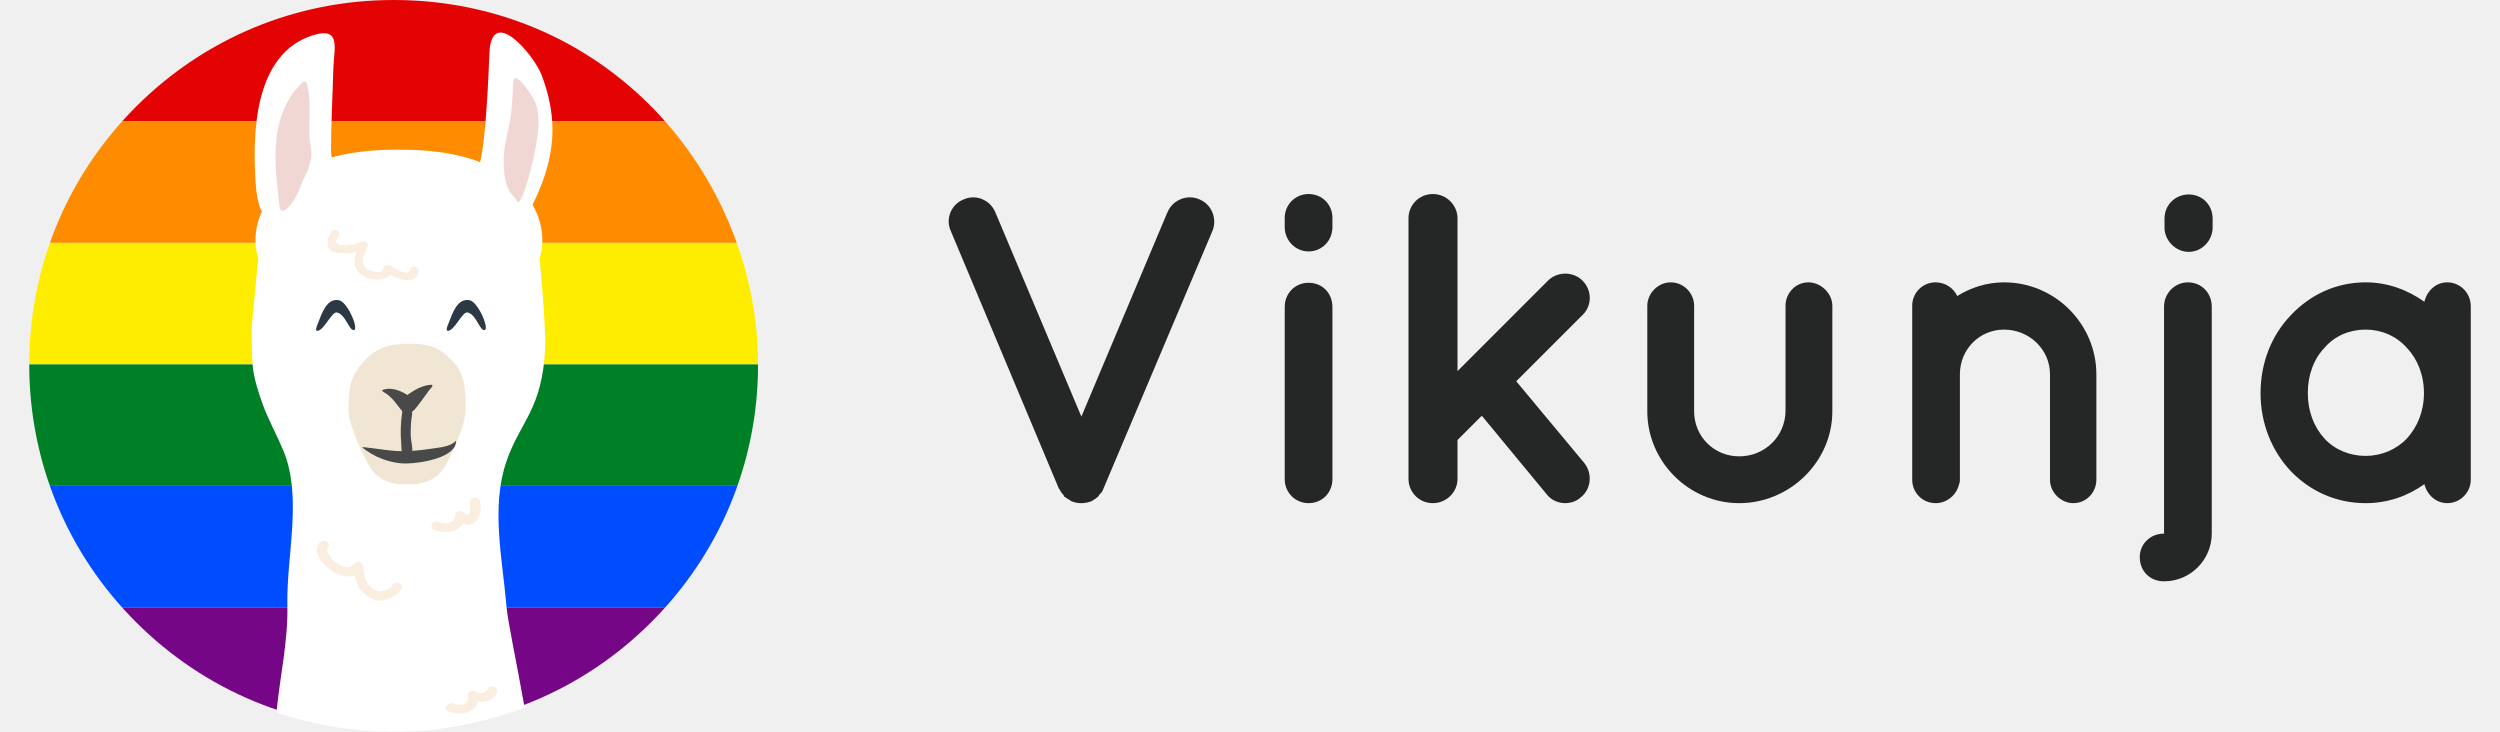
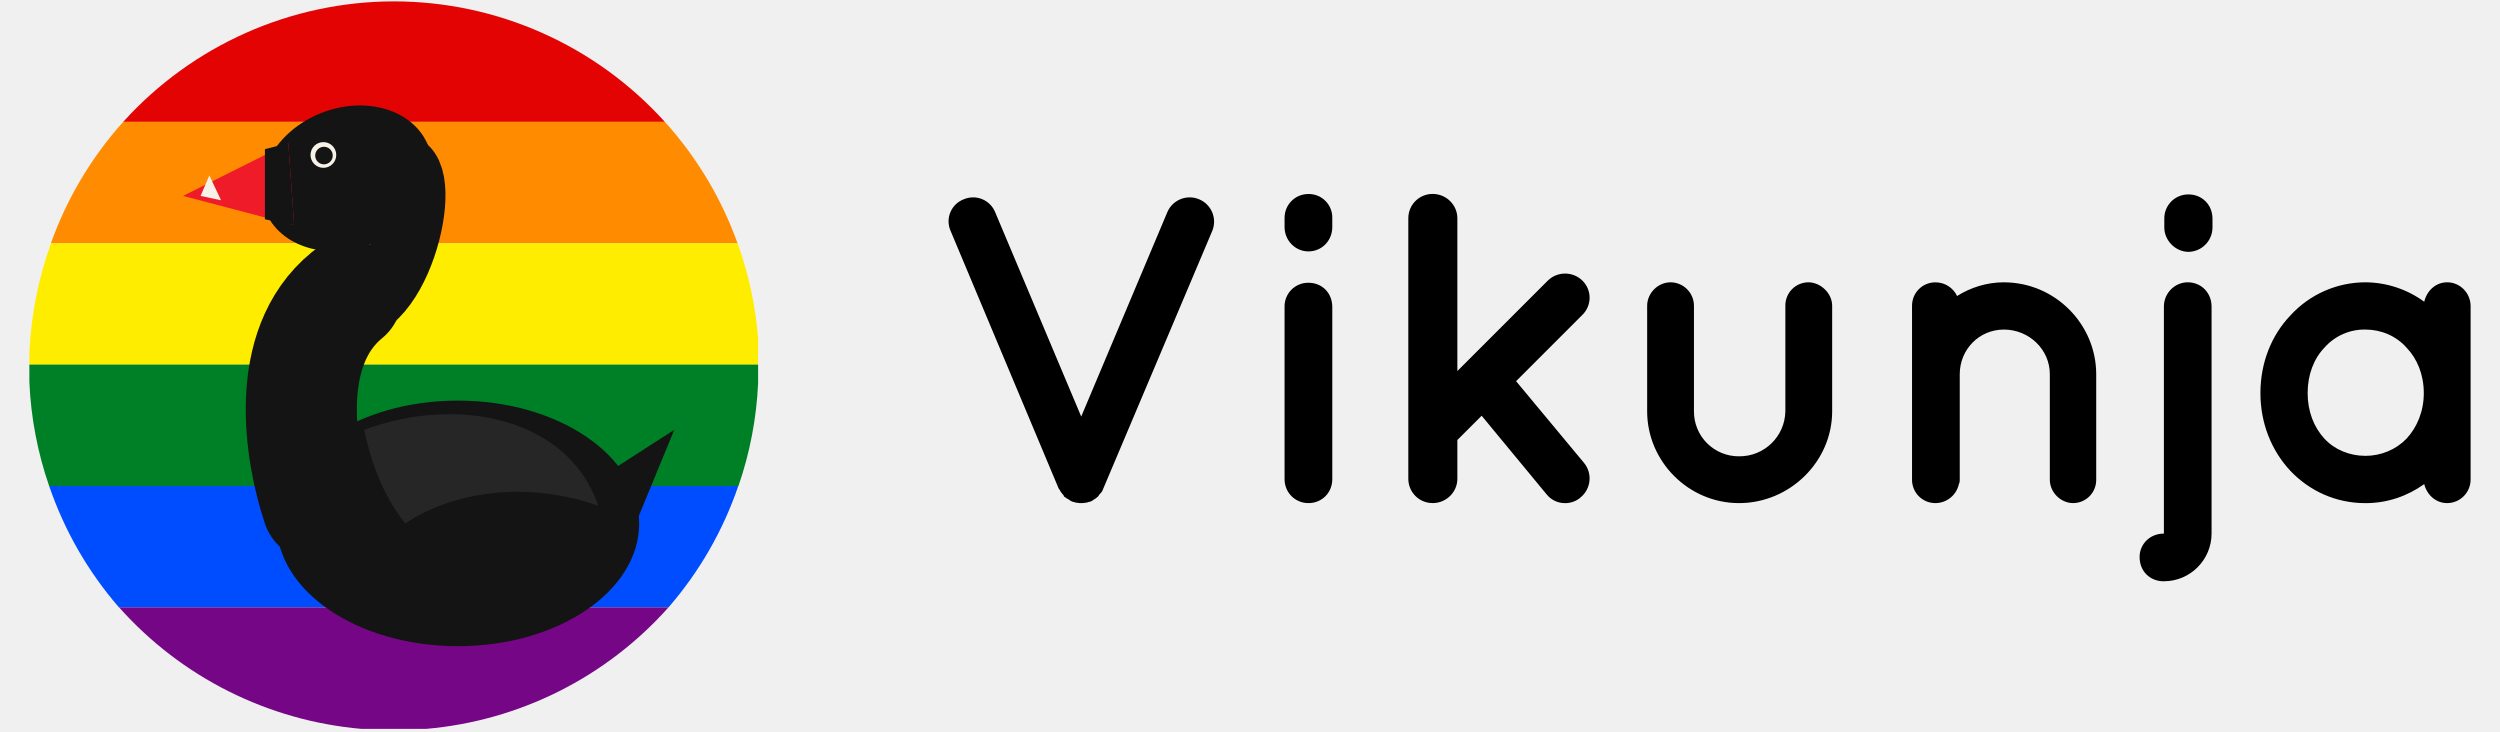
- <svg xmlns="http://www.w3.org/2000/svg" version="1.1" id="svg2" xml:space="preserve" width="854.999" height="250.332" viewBox="0 0 854.999 250.332">
-   <defs id="defs6">
-     <clipPath clipPathUnits="userSpaceOnUse" id="clipPath4673">
-       <path d="m -494.568,2401.222 c -4.097,22.936 -8.385,45.198 -12.882,66.648 -46.577,222.202 -109.929,344.581 -178.384,344.581 -66.134,0 -128.308,-117.018 -175.07,-329.484 -5.768,-26.211 -11.214,-53.499 -16.334,-81.745 -36.387,-200.708 -56.182,-450.288 -56.182,-713.704 0,-300.474 25.754,-582.966 72.516,-795.445 46.763,-212.466 108.936,-329.48 175.07,-329.48 66.133,0 128.307,117.014 175.07,329.48 46.763,212.479 72.514,494.971 72.514,795.445 0,256.869 -20.338,512.339 -56.319,713.704" style="fill:#196aff;fill-opacity:1;fill-rule:nonzero;stroke:none;stroke-width:0.201" id="path4675" />
-     </clipPath>
-   </defs>
-   <g id="g10" transform="matrix(1.333333,0,0,-1.333333,-100.862,369.3398)">
-     <g id="g12" transform="matrix(0.1,0,0,0.1,9.547965,-4.243537)">
-       <g id="g4627" transform="matrix(3.775325,0,0,0.830911,4259.949,475.5872)" clip-path="url(#clipPath4673)">
-         <rect transform="scale(1,-1)" y="-2812.644" x="-933.418" height="375" width="495.105" id="rect851" style="opacity:1;fill:#e40303;fill-opacity:1;fill-rule:evenodd;stroke:none;stroke-width:31.493;stroke-miterlimit:4;stroke-dasharray:none;stroke-opacity:1" />
-         <rect transform="scale(1,-1)" y="-2437.644" x="-933.418" height="375" width="495.105" id="rect851-6" style="opacity:1;fill:#ff8c00;fill-opacity:1;fill-rule:evenodd;stroke:none;stroke-width:31.493;stroke-miterlimit:4;stroke-dasharray:none;stroke-opacity:1" />
-         <rect transform="scale(1,-1)" y="-2062.644" x="-933.418" height="375" width="495.105" id="rect851-7" style="opacity:1;fill:#ffed00;fill-opacity:1;fill-rule:evenodd;stroke:none;stroke-width:31.493;stroke-miterlimit:4;stroke-dasharray:none;stroke-opacity:1" />
-         <rect transform="scale(1,-1)" y="-1687.644" x="-933.418" height="375" width="495.105" id="rect851-5" style="opacity:1;fill:#008026;fill-opacity:1;fill-rule:evenodd;stroke:none;stroke-width:31.493;stroke-miterlimit:4;stroke-dasharray:none;stroke-opacity:1" />
-         <rect transform="scale(1,-1)" y="-1312.644" x="-933.418" height="375" width="495.105" id="rect851-3" style="opacity:1;fill:#004dff;fill-opacity:1;fill-rule:evenodd;stroke:none;stroke-width:31.493;stroke-miterlimit:4;stroke-dasharray:none;stroke-opacity:1" />
-         <rect transform="scale(1,-1)" y="-937.644" x="-933.418" height="375" width="495.105" id="rect851-3-5" style="opacity:1;fill:#750787;fill-opacity:1;fill-rule:evenodd;stroke:none;stroke-width:31.493;stroke-miterlimit:4;stroke-dasharray:none;stroke-opacity:1" />
-       </g>
-       <path d="m 1960.024,1629.057 c 34.748,101.872 92.138,133.061 99.272,290.263 2.507,55.245 -14.274,230.717 -14.274,230.717 0,0 27.276,70.357 -25.142,148.732 -81.277,121.522 -248.672,129.785 -336.584,129.785 -87.912,0 -253.352,-8.262 -334.633,-129.785 -52.422,-78.375 -25.146,-148.732 -25.146,-148.732 0,0 -9.284,-90.247 -16.311,-169.845 -1.655,-18.679 0.153,-92.566 2.39,-110.417 4.02,-31.988 14.1,-63.417 25.128,-94.011 13.964,-38.738 35.85,-78.046 52.561,-117.791 50.435,-119.992 8.229,-268.609 10.807,-398.003 2.179,-91.846 -19.485,-185.014 -27.975,-274.832 95.545,-32.501 196.764,-49.452 300.587,-49.452 116.678,0 230.082,21.349 335.817,62.188 -19.857,112.454 -42.93,219.114 -46.49,259.809 -10.365,123.028 -40.216,253.511 -0.01,371.374" style="fill:#ffffff;fill-opacity:1;fill-rule:nonzero;stroke:none;stroke-width:0.358" id="path46" />
-       <path d="m 1316.582,2345.7 c 1.12,-18.237 2.918,-36.931 8.054,-54.679 1.612,-5.532 3.995,-19.165 11.114,-21.19 8.853,-2.522 25.228,8.04 31.438,12.616 12.031,8.856 23.295,17.973 35.329,26.922 7.676,5.707 16.058,10.194 23.573,16.061 8.179,6.374 14.332,14.092 21.137,21.593 8.261,9.113 14.456,18.547 20.809,28.72 4.969,7.94 36.093,13.108 41.076,20.477 5.439,8.058 0.892,18.023 0.892,27.943 0,72.21 4.337,143.679 6.024,214.488 1.741,48.573 20.816,106.252 -52.033,83.485 -156.091,-48.573 -154.351,-264.113 -147.413,-376.436" style="fill:#ffffff;fill-opacity:1;fill-rule:nonzero;stroke:none;stroke-width:0.357" id="path48" />
-       <path d="m 2004.206,2244.285 c -1.569,1.705 -4.084,3.153 -6.096,4.644 -8.742,6.474 -16.985,13.247 -24.493,20.916 -9.163,9.359 -18.687,18.458 -27.422,28.167 -7.683,8.532 -16.857,16.165 -24.347,24.9 -4.994,5.803 -9.816,11.981 -14.225,18.073 -2.251,3.092 -3.428,6.813 -5.197,10.123 -2.636,4.879 -38.832,9.851 -35.237,14.61 6.135,8.111 19.792,14.991 23.078,24.283 16.789,47.385 24.119,238.086 26.145,286.755 5.211,124.464 114.474,-6.074 133.556,-56.163 55.507,-145.716 22.535,-251.964 -45.095,-376.432" style="fill:#ffffff;fill-opacity:1;fill-rule:nonzero;stroke:none;stroke-width:0.357" id="path50" />
-       <path d="m 1855.59,1765.399 c -0.079,71.861 -9.01,100.934 -49.08,136.071 -25.064,21.972 -54.366,30.354 -101.009,29.202 -46.64,1.152 -80.254,-13.026 -104.49,-38.19 -36.56,-37.965 -46.187,-60.419 -46.29,-132.28 -0.057,-38.843 41.825,-124.789 54.287,-144.624 20.684,-34.983 58.967,-47.564 96.493,-44.938 37.53,-2.625 75.817,9.955 96.486,44.938 12.473,19.835 53.656,104.137 53.602,149.821" style="fill:#f1e6d3;fill-opacity:1;fill-rule:nonzero;stroke:none;stroke-width:0.357" id="path52" />
-       <path d="m 1378.623,2279.707 c -9.363,83.82 -37.566,233.656 59.869,322.516 10.747,9.809 13.632,-23.562 15.43,-37.063 2.472,-18.537 -0.05,-71.483 0.328,-90.144 0.696,-35.137 8.057,-53.517 4.626,-69.578 -9.374,-43.904 -16.896,-41.072 -25.86,-67.77 -17.777,-52.946 -51.833,-80.878 -54.394,-57.961" style="fill:#f1d7d4;fill-opacity:1;fill-rule:nonzero;stroke:none;stroke-width:0.357" id="path54" />
-       <path d="m 1987.299,2296.267 c 9.973,-17.848 36.021,78.142 44.186,119.831 7.687,39.246 17.453,91.396 3.952,130.386 -7.241,20.916 -51.68,82.34 -56.923,61.235 -2.044,-8.197 -3.1,-69.225 -8.125,-98.427 -6.221,-36.132 -17.438,-71.861 -17.506,-108.606 -0.146,-82.34 24.668,-85.736 34.416,-104.419" style="fill:#f1d7d4;fill-opacity:1;fill-rule:nonzero;stroke:none;stroke-width:0.357" id="path56" />
-       <path d="m 1666.253,1309.611 c -2.112,-6.41 -18.105,-11.104 -24.112,-13.04 -14.517,-4.69 -27.404,6.756 -35.515,16.4 -11.278,13.368 -10.979,34.691 -15.701,50.282 -2.857,9.427 -19.018,10.708 -23.873,1.987 -16.19,-29.113 -79.023,25.671 -64.421,43.908 9.627,12.027 -13.418,22.649 -22.921,10.786 -28.185,-35.208 47.632,-100.77 91.115,-83 1.937,-8.796 3.966,-17.581 7.701,-25.934 7.326,-16.407 23.349,-27.008 39.931,-35.918 22.585,-12.109 66.461,9.16 73.163,29.459 4.665,14.121 -20.72,19.118 -25.367,5.072" style="fill:#faeee0;fill-opacity:1;fill-rule:nonzero;stroke:none;stroke-width:0.357" id="path58" />
-       <path d="m 1866.451,1522.341 c 2.333,-9.78 2.7,-42.913 -15.516,-24.786 -7.391,7.355 -22.068,3.014 -22.667,-6.823 -1.409,-22.771 -24.244,-23.273 -43.947,-16.39 -15.633,5.454 -23.887,-16.151 -8.379,-21.561 28.93,-10.094 60.329,-4.501 72.806,17.367 9.816,-4.619 20.919,-5.878 29.822,2.5 15.548,14.645 17.891,35.272 13.368,54.241 -3.435,14.374 -28.916,9.83 -25.489,-4.548" style="fill:#faeee0;fill-opacity:1;fill-rule:nonzero;stroke:none;stroke-width:0.357" id="path60" />
-       <path d="m 1912.617,1046.237 c -6.82,-13.939 -19.332,-13.069 -32.751,-7.216 -9.841,4.284 -22.011,-2.8 -19.043,-12.762 5.974,-19.981 -19.264,-25.817 -36.332,-18.69 -15.02,6.274 -28.075,-13.433 -12.894,-19.778 30.75,-12.833 69.838,-1.605 75.51,25.446 19.778,-3.135 38.664,2.418 48.095,21.722 6.527,13.322 -15.972,24.8 -22.585,11.278" style="fill:#faeee0;fill-opacity:1;fill-rule:nonzero;stroke:none;stroke-width:0.357" id="path62" />
-       <path d="m 1712.746,2121.175 c -3.167,-19.65 -40.013,3.232 -49.162,9.434 -8.054,5.45 -18.473,2.14 -19.457,-7.048 -1.316,-12.38 -17.995,-8.785 -25.617,-7.23 -14.417,2.932 -26.644,11.917 -26.987,25.417 -0.335,13.119 7.99,26.894 12.331,39.21 2.779,7.865 -8.493,16.518 -16.732,11.257 -14.838,-9.474 -86.378,-17.995 -57.886,13.19 9.078,9.934 -6.945,24.144 -16.119,14.1 -13.162,-14.41 -22.064,-47.417 6.41,-54.405 15.031,-3.684 36.781,-3.499 55.318,0.728 -7.74,-24.807 -9.363,-47.514 22.546,-63.454 21.561,-10.775 51.173,-10.701 63.721,5.946 26.402,-14.2 67.873,-27.975 73.609,7.558 2.033,12.566 -19.924,17.991 -21.975,5.297" style="fill:#faeee0;fill-opacity:1;fill-rule:nonzero;stroke:none;stroke-width:0.357" id="path64" />
-       <path d="m 1589.345,1665.802 c 38.329,-3.242 76.672,-11.949 115.358,-10.551 24.729,0.899 50.331,4.362 74.729,7.979 17.724,2.625 39.453,5.725 51.309,18.865 1.113,-43.833 -90.077,-57.551 -125.445,-58.443 -41.033,-1.038 -87.152,16.768 -115.95,42.149" style="fill:#494949;fill-opacity:1;fill-rule:nonzero;stroke:none;stroke-width:0.357" id="path66" />
-       <path d="m 1692.965,1757.248 c -4.384,-28.135 -5.29,-56.666 -2.65,-84.969 0.699,-7.398 -1.273,-25.032 8.564,-28.745 7.976,-3.014 17.834,2.65 19.136,9.845 2.201,12.127 -2.96,27.422 -3.399,39.842 -0.517,14.546 0,29.113 1.537,43.59 0.92,8.582 5.735,20.16 -4.088,26.206 -7.209,4.434 -17.777,2.796 -19.1,-5.768" style="fill:#494949;fill-opacity:1;fill-rule:nonzero;stroke:none;stroke-width:0.357" id="path68" />
-       <path d="m 1767.479,1825.646 c -23.038,-0.995 -44.428,-13.886 -61.728,-26.312 -15.658,10.394 -39.367,19.946 -59.095,14.385 -11.76,-3.303 -1.081,-6.909 3.824,-10.044 9.063,-6.028 16.45,-13.775 23.117,-21.779 10.116,-12.266 19.108,-25.146 29.901,-36.977 7.473,5.379 14.606,10.811 21.101,17.096 3.014,2.914 27.686,35.954 31.474,41.543 2.418,3.56 4.858,7.237 7.63,10.586 2.814,3.389 10.779,8.778 3.777,11.503" style="fill:#494949;fill-opacity:1;fill-rule:nonzero;stroke:none;stroke-width:0.357" id="path70" />
-       <path d="m 1475.909,1981.716 c 11.375,29.505 23.602,66.585 54.783,60.686 23.605,-5.058 55.204,-83.849 34.98,-76.066 -10.957,4.213 -19.675,40.023 -40.245,44.667 -13.069,2.953 -31.188,-42.356 -48.676,-46.989 -8.478,-2.24 -4.213,10.116 -0.842,17.702" style="fill:#2c3844;fill-opacity:1;fill-rule:nonzero;stroke:none;stroke-width:0.357" id="path72" />
-       <path d="m 1810.919,1981.716 c 11.378,29.505 23.605,66.585 54.786,60.686 23.602,-5.058 55.2,-83.849 34.976,-76.066 -10.957,4.213 -19.671,40.023 -40.245,44.667 -13.069,2.953 -31.188,-42.356 -48.673,-46.989 -8.478,-2.24 -4.216,10.116 -0.845,17.702" style="fill:#2c3844;fill-opacity:1;fill-rule:nonzero;stroke:none;stroke-width:0.357" id="path74" />
-       <g aria-label="Vikunja" transform="matrix(0.973662,0,0,-0.973662,184.3257,24.62578)" style="font-style:normal;font-weight:normal;font-size:1163.381px;line-height:1.25;font-family:sans-serif;letter-spacing:0px;word-spacing:0px;fill:#000000;fill-opacity:1;stroke:none;stroke-width:29.085" id="text831">
-         <path d="m 3302.254,-1549.405 c 3.49,2.327 8.144,5.817 10.47,6.98 1.163,0 1.163,0 1.163,0 0,0 1.163,0 1.163,1.163 2.327,0 6.98,1.163 9.307,2.327 1.163,0 2.327,0 2.327,0 3.49,1.163 8.144,1.163 11.634,1.163 3.49,0 6.98,0 11.634,-1.163 1.163,0 2.327,0 2.327,0 3.49,-1.163 5.817,-2.327 9.307,-2.327 1.163,-1.163 1.163,-1.163 2.327,-1.163 0,0 0,0 0,0 3.49,-1.163 6.98,-4.654 9.307,-5.817 2.327,-1.163 2.327,-1.163 2.327,-1.163 2.327,-2.327 4.654,-3.49 6.98,-5.817 1.163,-1.163 1.163,-1.163 2.327,-3.49 1.163,-2.327 4.654,-4.654 5.817,-6.98 1.163,0 1.163,0 1.163,-1.163 2.327,-2.327 3.49,-6.98 4.654,-9.307 l 287.355,-679.414 c 12.797,-31.411 -2.327,-69.803 -34.901,-82.6 -31.411,-13.961 -69.803,1.163 -83.763,33.738 l -226.859,538.645 -226.859,-538.645 c -13.961,-32.575 -51.189,-47.699 -82.6,-33.738 -33.738,12.797 -48.862,51.189 -34.901,82.6 l 285.028,679.414 c 2.327,2.327 4.654,6.98 5.817,9.307 0,1.163 1.163,1.163 1.163,1.163 1.163,2.327 3.49,4.654 5.817,6.98 0,2.327 1.163,2.327 1.163,3.49 3.49,2.327 5.817,3.49 8.144,5.817 1.163,0 1.163,0 1.163,0 z" style="font-style:normal;font-variant:normal;font-weight:bold;font-stretch:normal;font-family:Quicksand;-inkscape-font-specification:'Quicksand Bold';fill:#252626;fill-opacity:1;stroke-width:29.085" id="path834" />
-         <path d="m 3936.842,-2118.299 c -34.901,0 -62.823,26.758 -62.823,63.986 v 453.719 c 0,34.901 27.921,62.823 62.823,62.823 36.065,0 62.823,-27.921 62.823,-62.823 v -453.719 c 0,-37.228 -26.758,-63.986 -62.823,-63.986 z m 62.823,-171.017 c 0,-34.901 -26.758,-62.823 -62.823,-62.823 -34.901,0 -62.823,27.921 -62.823,62.823 v 24.431 c 0,34.901 27.921,63.986 62.823,63.986 36.065,0 62.823,-29.084 62.823,-63.986 z" style="font-style:normal;font-variant:normal;font-weight:bold;font-stretch:normal;font-family:Quicksand;-inkscape-font-specification:'Quicksand Bold';fill:#252626;fill-opacity:1;stroke-width:29.085" id="path836" />
-         <path d="m 4264.043,-1537.772 c 36.065,0 65.149,-29.084 65.149,-63.986 v -102.378 l 63.986,-63.986 171.017,207.082 c 11.634,15.124 30.248,23.268 48.862,23.268 13.961,0 29.084,-4.654 40.718,-15.124 27.921,-22.104 31.411,-62.823 9.307,-90.744 l -179.161,-215.226 174.507,-174.507 c 25.594,-24.431 25.594,-65.149 0,-90.744 -24.431,-24.431 -66.313,-24.431 -90.744,0 l -238.493,238.493 v -402.53 c 0,-34.901 -29.084,-63.986 -65.149,-63.986 -36.065,0 -63.986,29.085 -63.986,63.986 v 686.395 c 0,34.901 27.921,63.986 63.986,63.986 z" style="font-style:normal;font-variant:normal;font-weight:bold;font-stretch:normal;font-family:Quicksand;-inkscape-font-specification:'Quicksand Bold';fill:#252626;fill-opacity:1;stroke-width:29.085" id="path838" />
-         <path d="m 5316.648,-1779.755 v -278.048 c 0,-32.575 -30.248,-61.659 -62.823,-61.659 -34.901,0 -60.496,29.084 -60.496,61.659 v 278.048 c -1.163,66.313 -54.679,118.665 -122.155,118.665 -66.313,0 -118.665,-52.352 -118.665,-118.665 v -278.048 c 0,-32.575 -26.758,-61.659 -61.659,-61.659 -33.738,0 -61.659,29.084 -61.659,61.659 v 278.048 c 0,132.625 109.358,241.983 241.983,241.983 133.789,0 245.473,-109.358 245.473,-241.983 z" style="font-style:normal;font-variant:normal;font-weight:bold;font-stretch:normal;font-family:Quicksand;-inkscape-font-specification:'Quicksand Bold';fill:#252626;fill-opacity:1;stroke-width:29.085" id="path840" />
-         <path d="m 5769.022,-2119.462 c -45.372,0 -88.417,13.96 -123.318,36.065 -10.47,-22.104 -32.575,-36.065 -57.006,-36.065 -34.901,0 -61.659,27.921 -61.659,61.659 v 180.324 c 0,0 0,0 0,0 v 278.048 c 0,33.738 26.758,61.659 61.659,61.659 30.248,0 55.842,-22.104 61.659,-50.025 2.327,-4.654 2.327,-8.144 2.327,-11.634 v -278.048 c 0,-65.149 51.189,-117.501 116.338,-117.501 66.313,0 120.992,52.352 120.992,117.501 v 278.048 c 0,33.738 29.084,61.659 61.659,61.659 33.738,0 60.496,-27.921 60.496,-61.659 v -278.048 c 0,-131.462 -108.194,-241.983 -243.147,-241.983 z" style="font-style:normal;font-variant:normal;font-weight:bold;font-stretch:normal;font-family:Quicksand;-inkscape-font-specification:'Quicksand Bold';fill:#252626;fill-opacity:1;stroke-width:29.085" id="path842" />
-         <path d="m 6255.642,-2199.735 c 34.901,0 62.823,-30.248 62.823,-63.986 v -23.268 c 0,-37.228 -27.921,-63.986 -62.823,-63.986 -34.901,0 -63.986,26.758 -63.986,63.986 v 23.268 c 0,33.738 29.084,63.986 63.986,63.986 z m -65.149,867.882 c 69.803,0 125.645,-57.006 125.645,-125.645 v -597.978 c 0,-36.065 -26.758,-63.986 -62.823,-63.986 -33.738,0 -62.823,27.921 -62.823,63.986 v 597.978 c 0,0 0,0 0,0 -37.228,0 -63.986,27.921 -63.986,61.659 0,37.228 26.758,63.986 63.986,63.986 z" style="font-style:normal;font-variant:normal;font-weight:bold;font-stretch:normal;font-family:Quicksand;-inkscape-font-specification:'Quicksand Bold';fill:#252626;fill-opacity:1;stroke-width:29.085" id="path844" />
-         <path d="m 6998.48,-2056.64 c 0,-34.901 -27.921,-62.822 -61.659,-62.822 -30.248,0 -53.516,22.104 -60.496,51.189 -44.208,-31.411 -96.561,-51.189 -154.73,-51.189 -79.11,0 -147.749,33.738 -197.775,87.254 -50.025,52.352 -79.11,124.482 -79.11,204.755 0,79.11 29.085,151.24 79.11,204.755 50.025,52.352 118.665,84.927 197.775,84.927 0,0 0,0 0,0 58.169,0 110.521,-18.614 154.73,-50.025 6.98,27.921 30.248,50.025 60.496,50.025 33.738,0 61.659,-27.921 61.659,-61.659 v -228.023 c 0,0 0,0 0,0 0,0 0,0 0,0 z m -168.69,349.014 c -27.921,29.084 -67.476,45.372 -108.194,45.372 -41.882,0 -81.437,-16.287 -108.195,-45.372 -27.921,-30.248 -44.209,-72.13 -44.209,-119.828 0,-48.862 16.287,-90.744 44.209,-119.828 26.758,-31.411 66.313,-47.699 108.195,-47.699 40.718,0 80.273,16.287 108.194,47.699 27.921,29.084 45.372,70.966 45.372,119.828 0,47.699 -17.451,89.58 -45.372,119.828 z" style="font-style:normal;font-variant:normal;font-weight:bold;font-stretch:normal;font-family:Quicksand;-inkscape-font-specification:'Quicksand Bold';fill:#252626;fill-opacity:1;stroke-width:29.085" id="path846" />
-       </g>
+ <svg xmlns="http://www.w3.org/2000/svg" role="img" viewBox="0 0 855 250.3" width="855" height="250.3" xml:space="preserve">
+   <path style="fill:#e40303;fill-opacity:1;fill-rule:evenodd;stroke-width:.236" d="M134.645.47a124.97 125 0 0 0-92.509 41.206h185.235A124.97 125 0 0 0 134.645.471Z" />
+   <path style="fill:#ff8c00;fill-opacity:1;fill-rule:evenodd;stroke-width:.236" d="M42.136 41.676A124.923 125 0 0 0 17.4 83.221h234.85a124.923 125 0 0 0-24.852-41.545Z" />
+   <path style="fill:#ffed00;fill-opacity:1;fill-rule:evenodd;stroke-width:.236" d="M17.451 83.187a125 126 0 0 0-7.406 37.572v3.975h249.223v-9.04a125 125 0 0 0-7-32.507z" />
+   <path style="fill:#008026;fill-opacity:1;fill-rule:evenodd;stroke-width:.236" d="M10.045 124.699v5.947a125.004 125 0 0 0 6.772 35.6h235.72a125.004 125 0 0 0 6.738-35.116v-6.43z" />
+   <path style="fill:#004dff;fill-opacity:1;fill-rule:evenodd;stroke-width:.236" d="M16.817 166.212a125 125 0 0 0 23.899 41.545h187.883a125 125 0 0 0 23.896-41.545z" />
+   <path style="fill:#750787;fill-opacity:1;fill-rule:evenodd;stroke-width:.236" d="M40.74 207.723a125.363 125 0 0 0 82.8 41.547h22.275a125.363 125 0 0 0 82.802-41.547z" />
+   <g transform="translate(6.6 -3)">
+     <g fill="#141414">
+       <ellipse cx="150" cy="182" rx="62" ry="42" />
+       <path d="M196 168 L224 150 L210 184 Z" />
    </g>
+     <g fill="none" stroke="#141414" stroke-linecap="round">
+       <path d="M102 176 C96 158 90 122 112 104" stroke-width="38" />
+       <path d="M122 104 C138 88 142 38 116 70" stroke-width="22" />
+     </g>
+     <ellipse cx="112" cy="64" rx="30" ry="24" fill="#141414" transform="rotate(-22 112 64)" />
+     <path d="M118 150 C150 138 188 146 198 176 C176 168 150 170 132 182 C124 172 120 160 118 150 Z" fill="#262626" />
+     <path d="M92 52 L94 80 L56 70 Z" fill="#ef1b29" />
+     <path d="M92 52 L94 80 L84 78 L84 54 Z" fill="#141414" />
+     <path d="M62 70 L65 63 L69 71.5 Z" fill="#f7f2e8" />
+     <circle cx="104" cy="56" r="4.4" fill="#f7f2e8" />
+     <circle cx="104.2" cy="56.2" r="3" fill="#141414" />
+   </g>
+   <g style="line-height:1.25" word-spacing="0">
+     <path d="M3302.3-1549.4c3.4 2.3 8.1 5.8 10.4 7h1.2s1.2 0 1.2 1.1c2.3 0 7 1.2 9.3 2.4h2.3c3.5 1.1 8.1 1.1 11.6 1.1s7 0 11.7-1.1h2.3c3.5-1.2 5.8-2.4 9.3-2.4 1.1-1.1 1.1-1.1 2.3-1.1 3.5-1.2 7-4.7 9.3-5.8l2.3-1.2c2.4-2.3 4.7-3.5 7-5.8 1.2-1.2 1.2-1.2 2.4-3.5 1.1-2.3 4.6-4.7 5.8-7 1.1 0 1.1 0 1.1-1.2 2.4-2.3 3.5-7 4.7-9.3l287.3-679.4a63.9 63.9 0 0 0-34.9-82.6 64 64 0 0 0-83.7 33.8l-226.9 538.6-226.8-538.6a62.7 62.7 0 0 0-82.6-33.8 62 62 0 0 0-35 82.6l285 679.4c2.4 2.4 4.7 7 5.9 9.3 0 1.2 1.2 1.2 1.2 1.2 1.1 2.3 3.5 4.7 5.8 7 0 2.3 1.1 2.3 1.1 3.5 3.5 2.3 5.9 3.5 8.2 5.8h1.2zm634.5-568.9a62.1 62.1 0 0 0-62.8 64v453.7c0 35 28 62.8 62.8 62.8 36.1 0 62.9-27.9 62.9-62.8v-453.7c0-37.2-26.8-64-62.9-64zm62.9-171a61.8 61.8 0 0 0-62.9-62.8c-34.9 0-62.8 27.9-62.8 62.8v24.4c0 35 28 64 62.8 64 36.1 0 62.9-29 62.9-64zm264.3 751.5c36.1 0 65.2-29 65.2-64V-1704l64-64 171 207a61.7 61.7 0 0 0 48.9 23.3c14 0 29-4.6 40.7-15.1a64.5 64.5 0 0 0 9.3-90.7L4483.9-1859l174.5-174.5a63.2 63.2 0 0 0 0-90.7 65.3 65.3 0 0 0-90.7 0l-238.5 238.5v-402.6c0-34.9-29-64-65.2-64-36 0-64 29.1-64 64v686.4c0 35 28 64 64 64zm1052.6-242v-278c0-32.6-30.2-61.7-62.8-61.7a61 61 0 0 0-60.5 61.7v278a120.7 120.7 0 0 1-122.1 118.7 117.7 117.7 0 0 1-118.7-118.7v-278a62 62 0 0 0-61.6-61.7c-33.8 0-61.7 29.1-61.7 61.7v278c0 132.7 109.3 242 242 242 133.8 0 245.4-109.3 245.4-242zm452.4-339.7c-45.3 0-88.4 14-123.3 36.1a63 63 0 0 0-57-36c-34.9 0-61.7 27.9-61.7 61.6v458.3a61.3 61.3 0 0 0 61.7 61.7 63.6 63.6 0 0 0 61.7-50c2.3-4.7 2.3-8.1 2.3-11.6v-278c0-65.2 51.2-117.6 116.3-117.6 66.3 0 121 52.4 121 117.5v278c0 33.8 29.1 61.7 61.7 61.7a61 61 0 0 0 60.5-61.6v-278c0-131.5-108.2-242-243.2-242zm486.6-80.2a64.3 64.3 0 0 0 62.9-64v-23.3c0-37.2-28-64-62.9-64a63 63 0 0 0-64 64v23.3c0 33.7 29.1 64 64 64zm-65.1 867.8c69.8 0 125.6-57 125.6-125.6v-598c0-36-26.7-64-62.8-64-33.7 0-62.8 28-62.8 64v598c-37.2 0-64 28-64 61.7 0 37.2 26.8 64 64 64zm808-724.7c0-35-28-62.9-61.7-62.9-30.2 0-53.5 22.1-60.5 51.2a265.2 265.2 0 0 0-154.7-51.2 268 268 0 0 0-197.8 87.3c-50 52.3-79 124.5-79 204.7 0 79.2 29 151.3 79 204.8 50 52.4 118.7 85 197.8 85 58.2 0 110.5-18.7 154.7-50.1 7 28 30.3 50 60.5 50a62 62 0 0 0 61.7-61.6v-228zm-168.7 349c-28 29-67.5 45.3-108.2 45.3-41.9 0-81.4-16.2-108.2-45.3-28-30.3-44.2-72.2-44.2-119.9 0-48.8 16.3-90.7 44.2-119.8a140.3 140.3 0 0 1 108.2-47.7c40.7 0 80.3 16.3 108.2 47.7 28 29.1 45.4 71 45.4 119.8 0 47.7-17.5 89.6-45.4 119.9z" style="-inkscape-font-specification:'Quicksand Bold'" transform="translate(-63.6 371.7) scale(.12982)" fill="CurrentColor" font-family="Quicksand" font-size="1163.4" font-weight="700" letter-spacing="0" />
  </g>
</svg>
